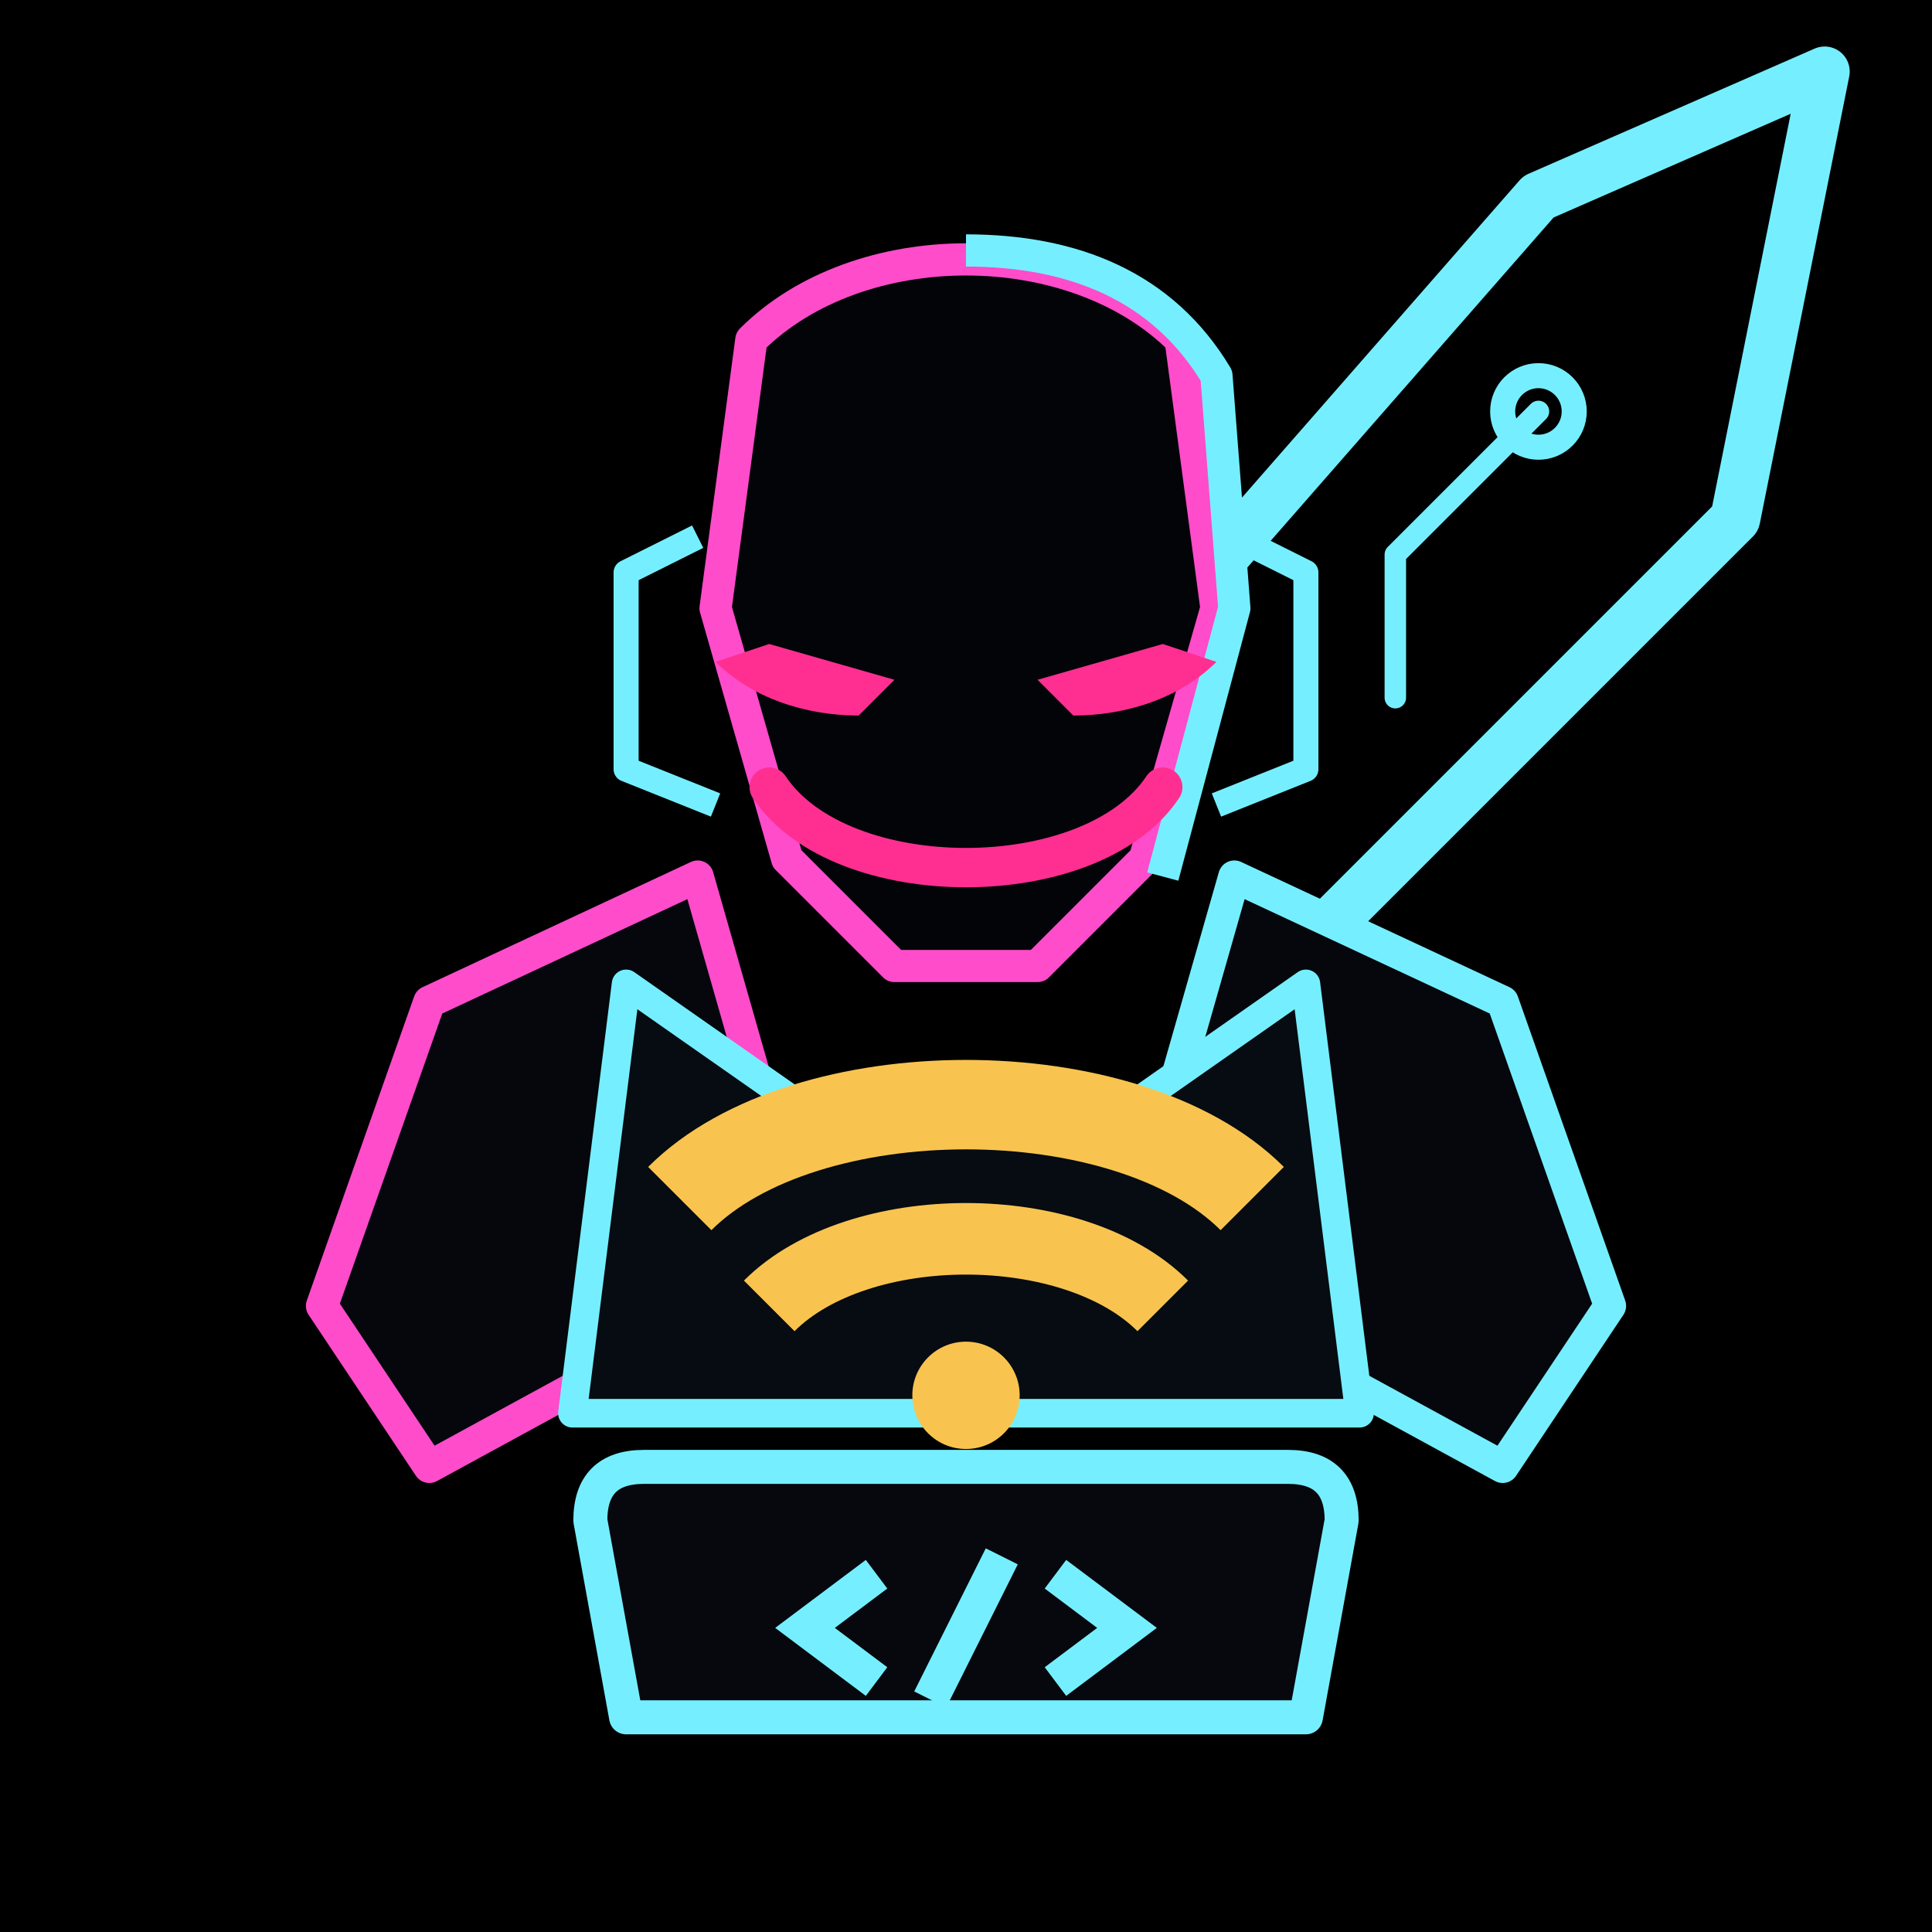
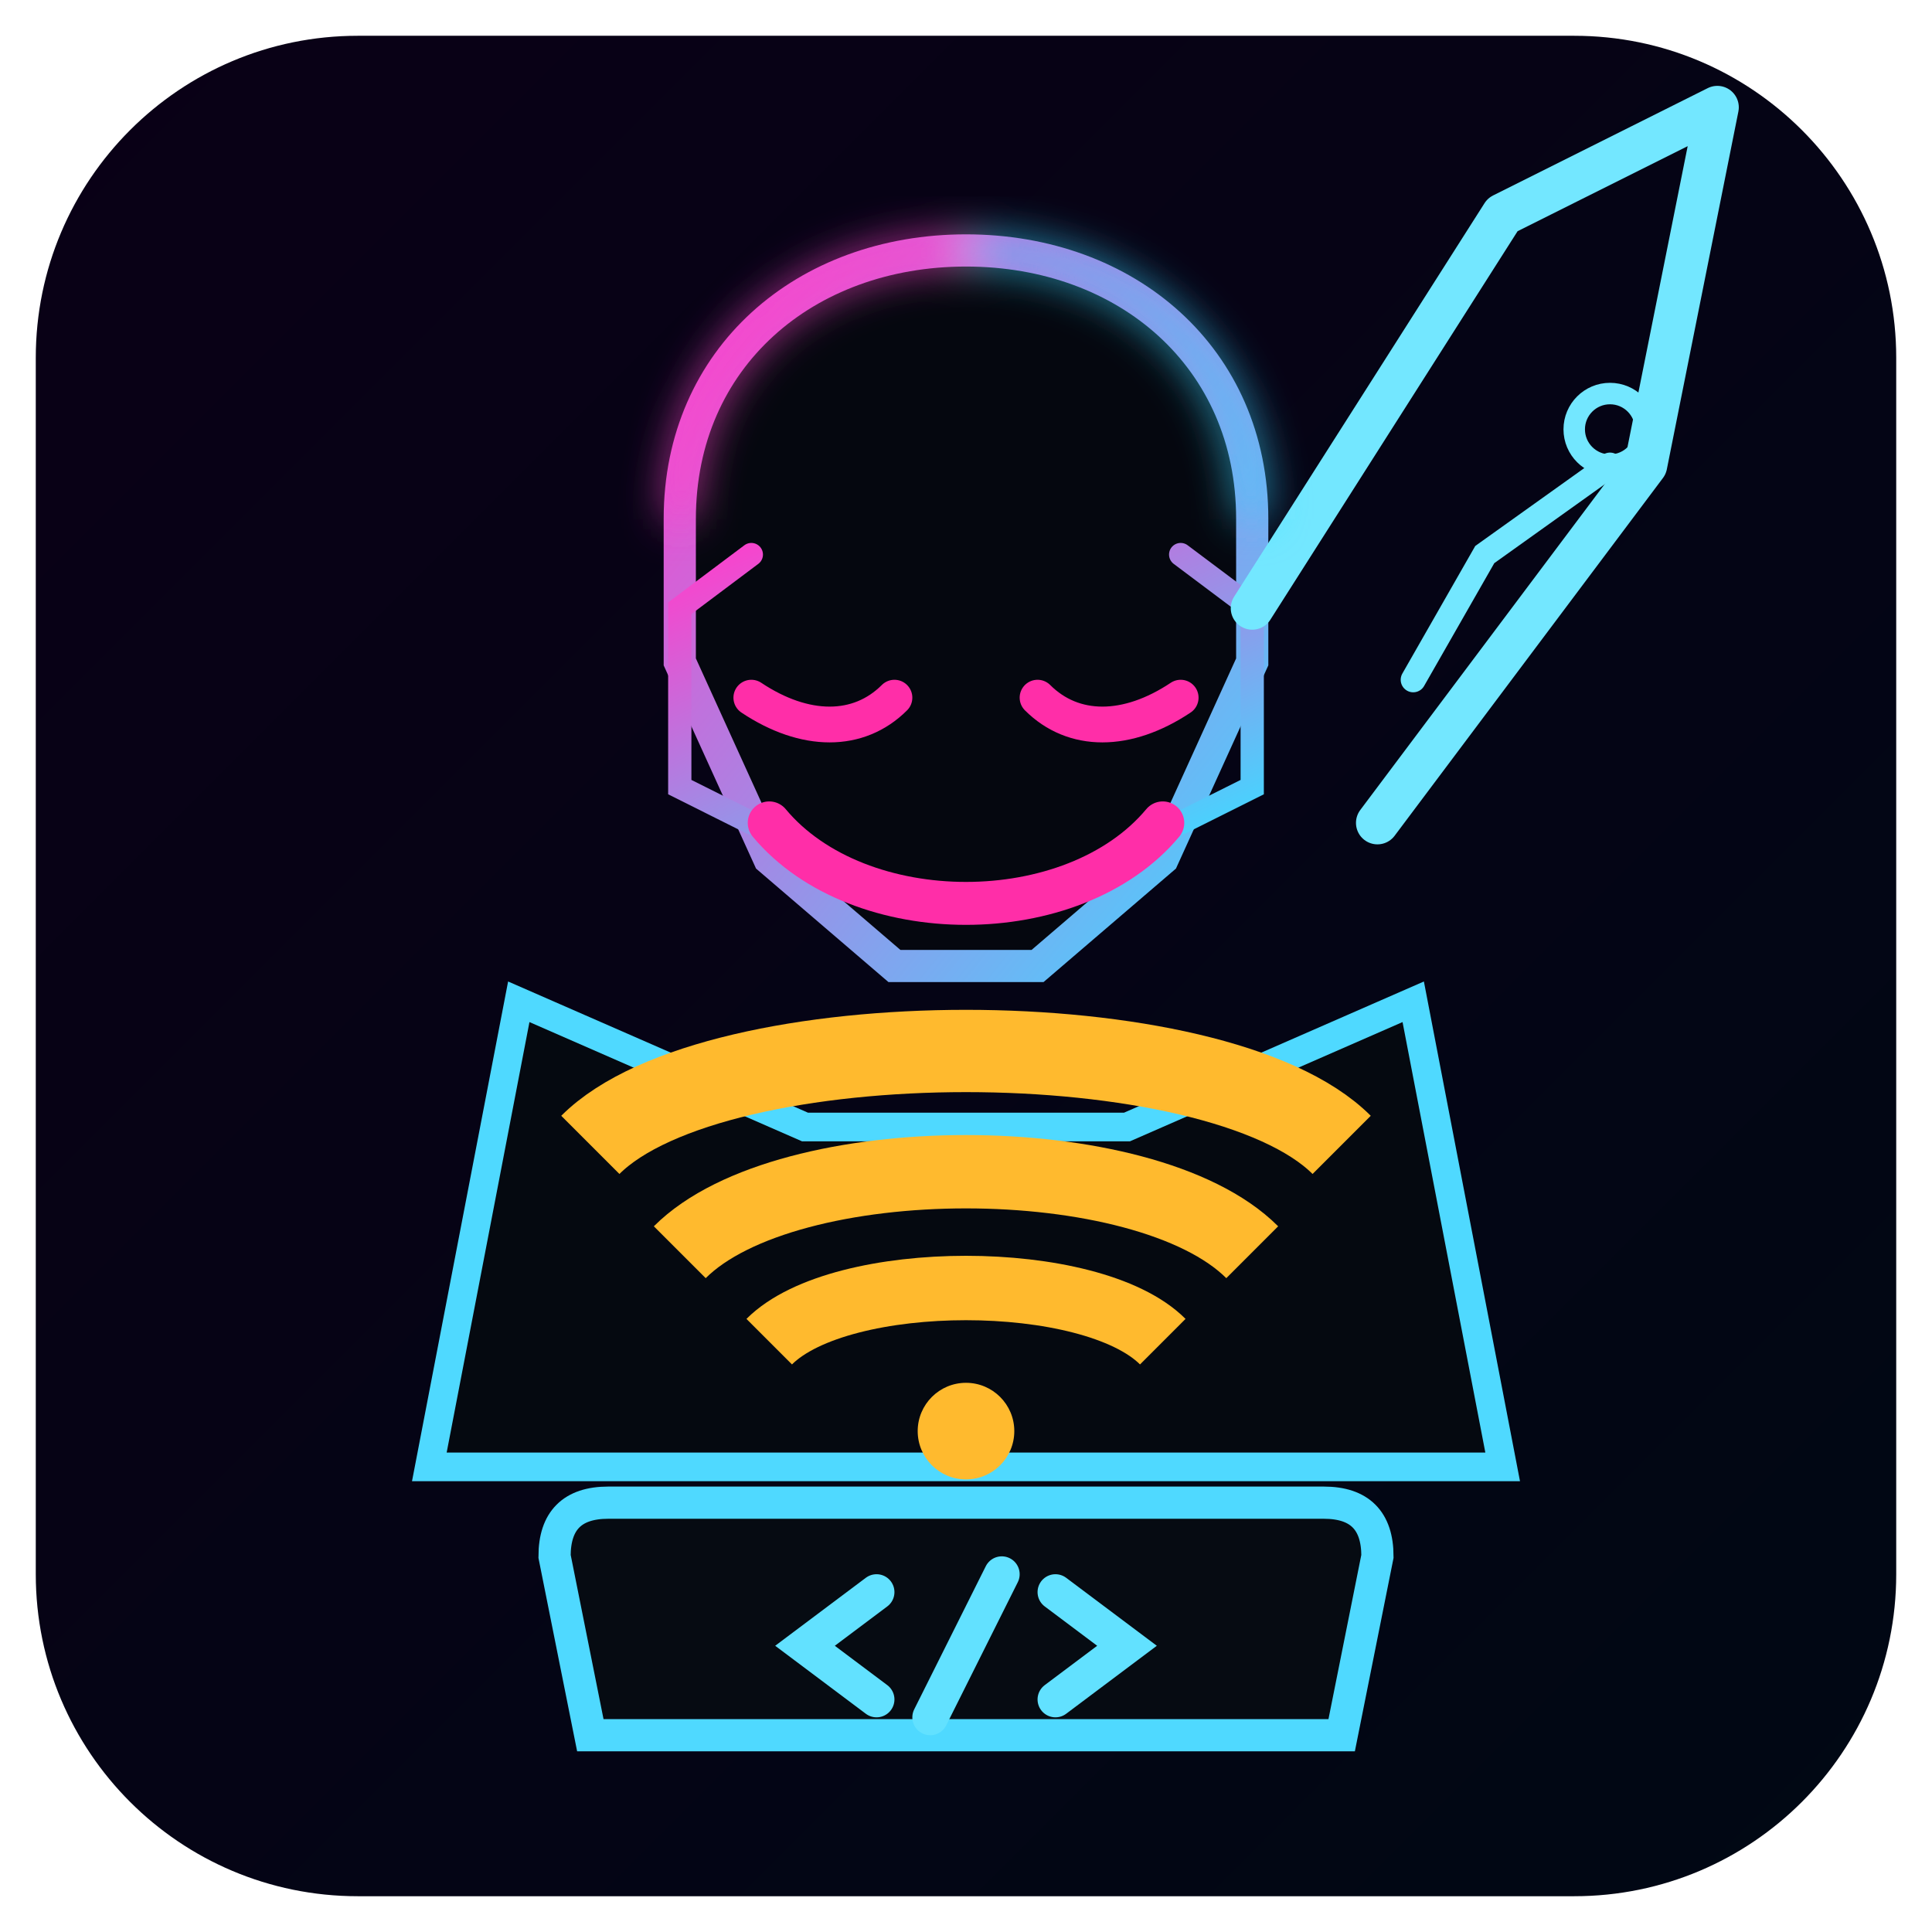
- <svg xmlns="http://www.w3.org/2000/svg" viewBox="0 0 108 108" role="img" aria-label="BotBlade app icon">
-   <rect width="108" height="108" fill="#000000" />
-   <path fill="none" stroke="#75EFFF" stroke-width="2.8" stroke-linejoin="round" stroke-linecap="round" d="M65 35L86 11L102 4L97 29L74 52" />
-   <path fill="none" stroke="#75EFFF" stroke-width="1.2" stroke-linecap="round" stroke-linejoin="round" d="M78 39L78 31L86 23" />
-   <circle cx="86" cy="23" r="2" fill="none" stroke="#75EFFF" stroke-width="1.4" />
-   <path fill="#05070C" stroke="#FF4CCB" stroke-width="1.8" stroke-linejoin="round" d="M18 73L24 56L39 49L43 63L35 76L24 82Z" />
-   <path fill="#05070C" stroke="#75EFFF" stroke-width="1.8" stroke-linejoin="round" d="M90 73L84 56L69 49L65 63L73 76L84 82Z" />
-   <path fill="#030407" stroke="#FF4CCB" stroke-width="1.8" stroke-linejoin="round" d="M42 19C48 13 60 13 66 19L68 34L64 48L58 54L50 54L44 48L40 34Z" />
-   <path fill="none" stroke="#75EFFF" stroke-width="1.8" stroke-linejoin="round" d="M54 14C60 14 65 16 68 21L69 34L65 49" />
-   <path fill="none" stroke="#75EFFF" stroke-width="1.4" stroke-linejoin="round" d="M39 30L35 32L35 43L40 45M69 30L73 32L73 43L68 45" />
-   <path fill="#FF2F92" d="M43 36L50 38L48 40C45 40 42 39 40 37Z" />
-   <path fill="#FF2F92" d="M65 36L58 38L60 40C63 40 66 39 68 37Z" />
-   <path fill="none" stroke="#FF2F92" stroke-width="2.2" stroke-linecap="round" d="M43 44C47 50 61 50 65 44" />
-   <path fill="#070B12" stroke="#75EFFF" stroke-width="1.6" stroke-linejoin="round" d="M35 55L45 62L63 62L73 55L76 79L32 79Z" />
-   <path fill="none" stroke="#F8C44F" stroke-width="5" stroke-linecap="butt" d="M38 67C45 60 63 60 70 67" />
-   <path fill="none" stroke="#F8C44F" stroke-width="4" stroke-linecap="butt" d="M43 73C48 68 60 68 65 73" />
-   <circle cx="54" cy="78" r="3" fill="#F8C44F" />
-   <path fill="#06080D" stroke="#75EFFF" stroke-width="1.9" stroke-linejoin="round" d="M36 82L72 82Q75 82 75 85L73 96L35 96L33 85Q33 82 36 82Z" />
-   <path fill="none" stroke="#75EFFF" stroke-width="2" stroke-linejoin="miter" d="M49 88L45 91L49 94M59 88L63 91L59 94M56 87L52 95" />
+ <svg xmlns="http://www.w3.org/2000/svg" viewBox="0 0 108 108" role="img" aria-label="BotBlade neon sentinel app icon">
+   <defs>
+     <linearGradient id="bgGlow" x1="0" y1="0" x2="1" y2="1">
+       <stop offset="0%" stop-color="#0a0016" />
+       <stop offset="100%" stop-color="#000814" />
+     </linearGradient>
+     <linearGradient id="cyanPink" x1="0" y1="0" x2="1" y2="1">
+       <stop offset="0%" stop-color="#ff3ecb" />
+       <stop offset="100%" stop-color="#44d6ff" />
+     </linearGradient>
+     <filter id="soft" x="-20%" y="-20%" width="140%" height="140%">
+       <feGaussianBlur stdDeviation="1.2" />
+     </filter>
+   </defs>
+   <rect x="2" y="2" width="104" height="104" rx="18" fill="url(#bgGlow)" />
+   <path d="M54 14c9 0 16 6 16 15v8l-5 11-7 6h-8l-7-6-5-11v-8c0-9 7-15 16-15z" fill="#05070f" stroke="url(#cyanPink)" stroke-width="1.8" />
+   <path d="M42 31l-4 3v10l4 2M66 31l4 3v10l-4 2" fill="none" stroke="url(#cyanPink)" stroke-width="1.3" stroke-linecap="round" />
+   <path d="M42 39c3 2 6 2 8 0M66 39c-3 2-6 2-8 0" fill="none" stroke="#ff2ea8" stroke-width="2" stroke-linecap="round" />
+   <path d="M43 46c5 6 17 6 22 0" fill="none" stroke="#ff2ea8" stroke-width="2.4" stroke-linecap="round" />
+   <path d="M29 56l16 7h18l16-7 5 26H24z" fill="#050910" stroke="#4fd9ff" stroke-width="1.6" />
+   <path d="M33 64c7-7 35-7 42 0" fill="none" stroke="#ffba2e" stroke-width="4.6" />
+   <path d="M38 70c6-6 26-6 32 0" fill="none" stroke="#ffba2e" stroke-width="4.1" />
+   <path d="M43 75c4-4 18-4 22 0" fill="none" stroke="#ffba2e" stroke-width="3.6" />
+   <circle cx="54" cy="80" r="2.7" fill="#ffba2e" />
+   <path d="M34 84h40c2 0 3 1 3 3l-2 10H33l-2-10c0-2 1-3 3-3z" fill="#060b12" stroke="#4fd9ff" stroke-width="1.8" />
+   <path d="M49 89l-4 3 4 3M59 89l4 3-4 3M56 88l-4 8" fill="none" stroke="#62e1ff" stroke-width="2" stroke-linecap="round" />
+   <path d="M70 34l14-22 12-6-4 20-15 20" fill="none" stroke="#73e7ff" stroke-width="2.4" stroke-linecap="round" stroke-linejoin="round" />
+   <path d="M79 38l4-7 7-5" fill="none" stroke="#73e7ff" stroke-width="1.4" stroke-linecap="round" />
+   <circle cx="90" cy="24" r="2" fill="none" stroke="#73e7ff" stroke-width="1.2" />
+   <g filter="url(#soft)">
+     <path d="M54 14c9 0 16 6 16 15" fill="none" stroke="#39d7ff" stroke-width="1.2" />
+     <path d="M38 29c0-9 7-15 16-15" fill="none" stroke="#ff45cb" stroke-width="1.2" />
+   </g>
</svg>
